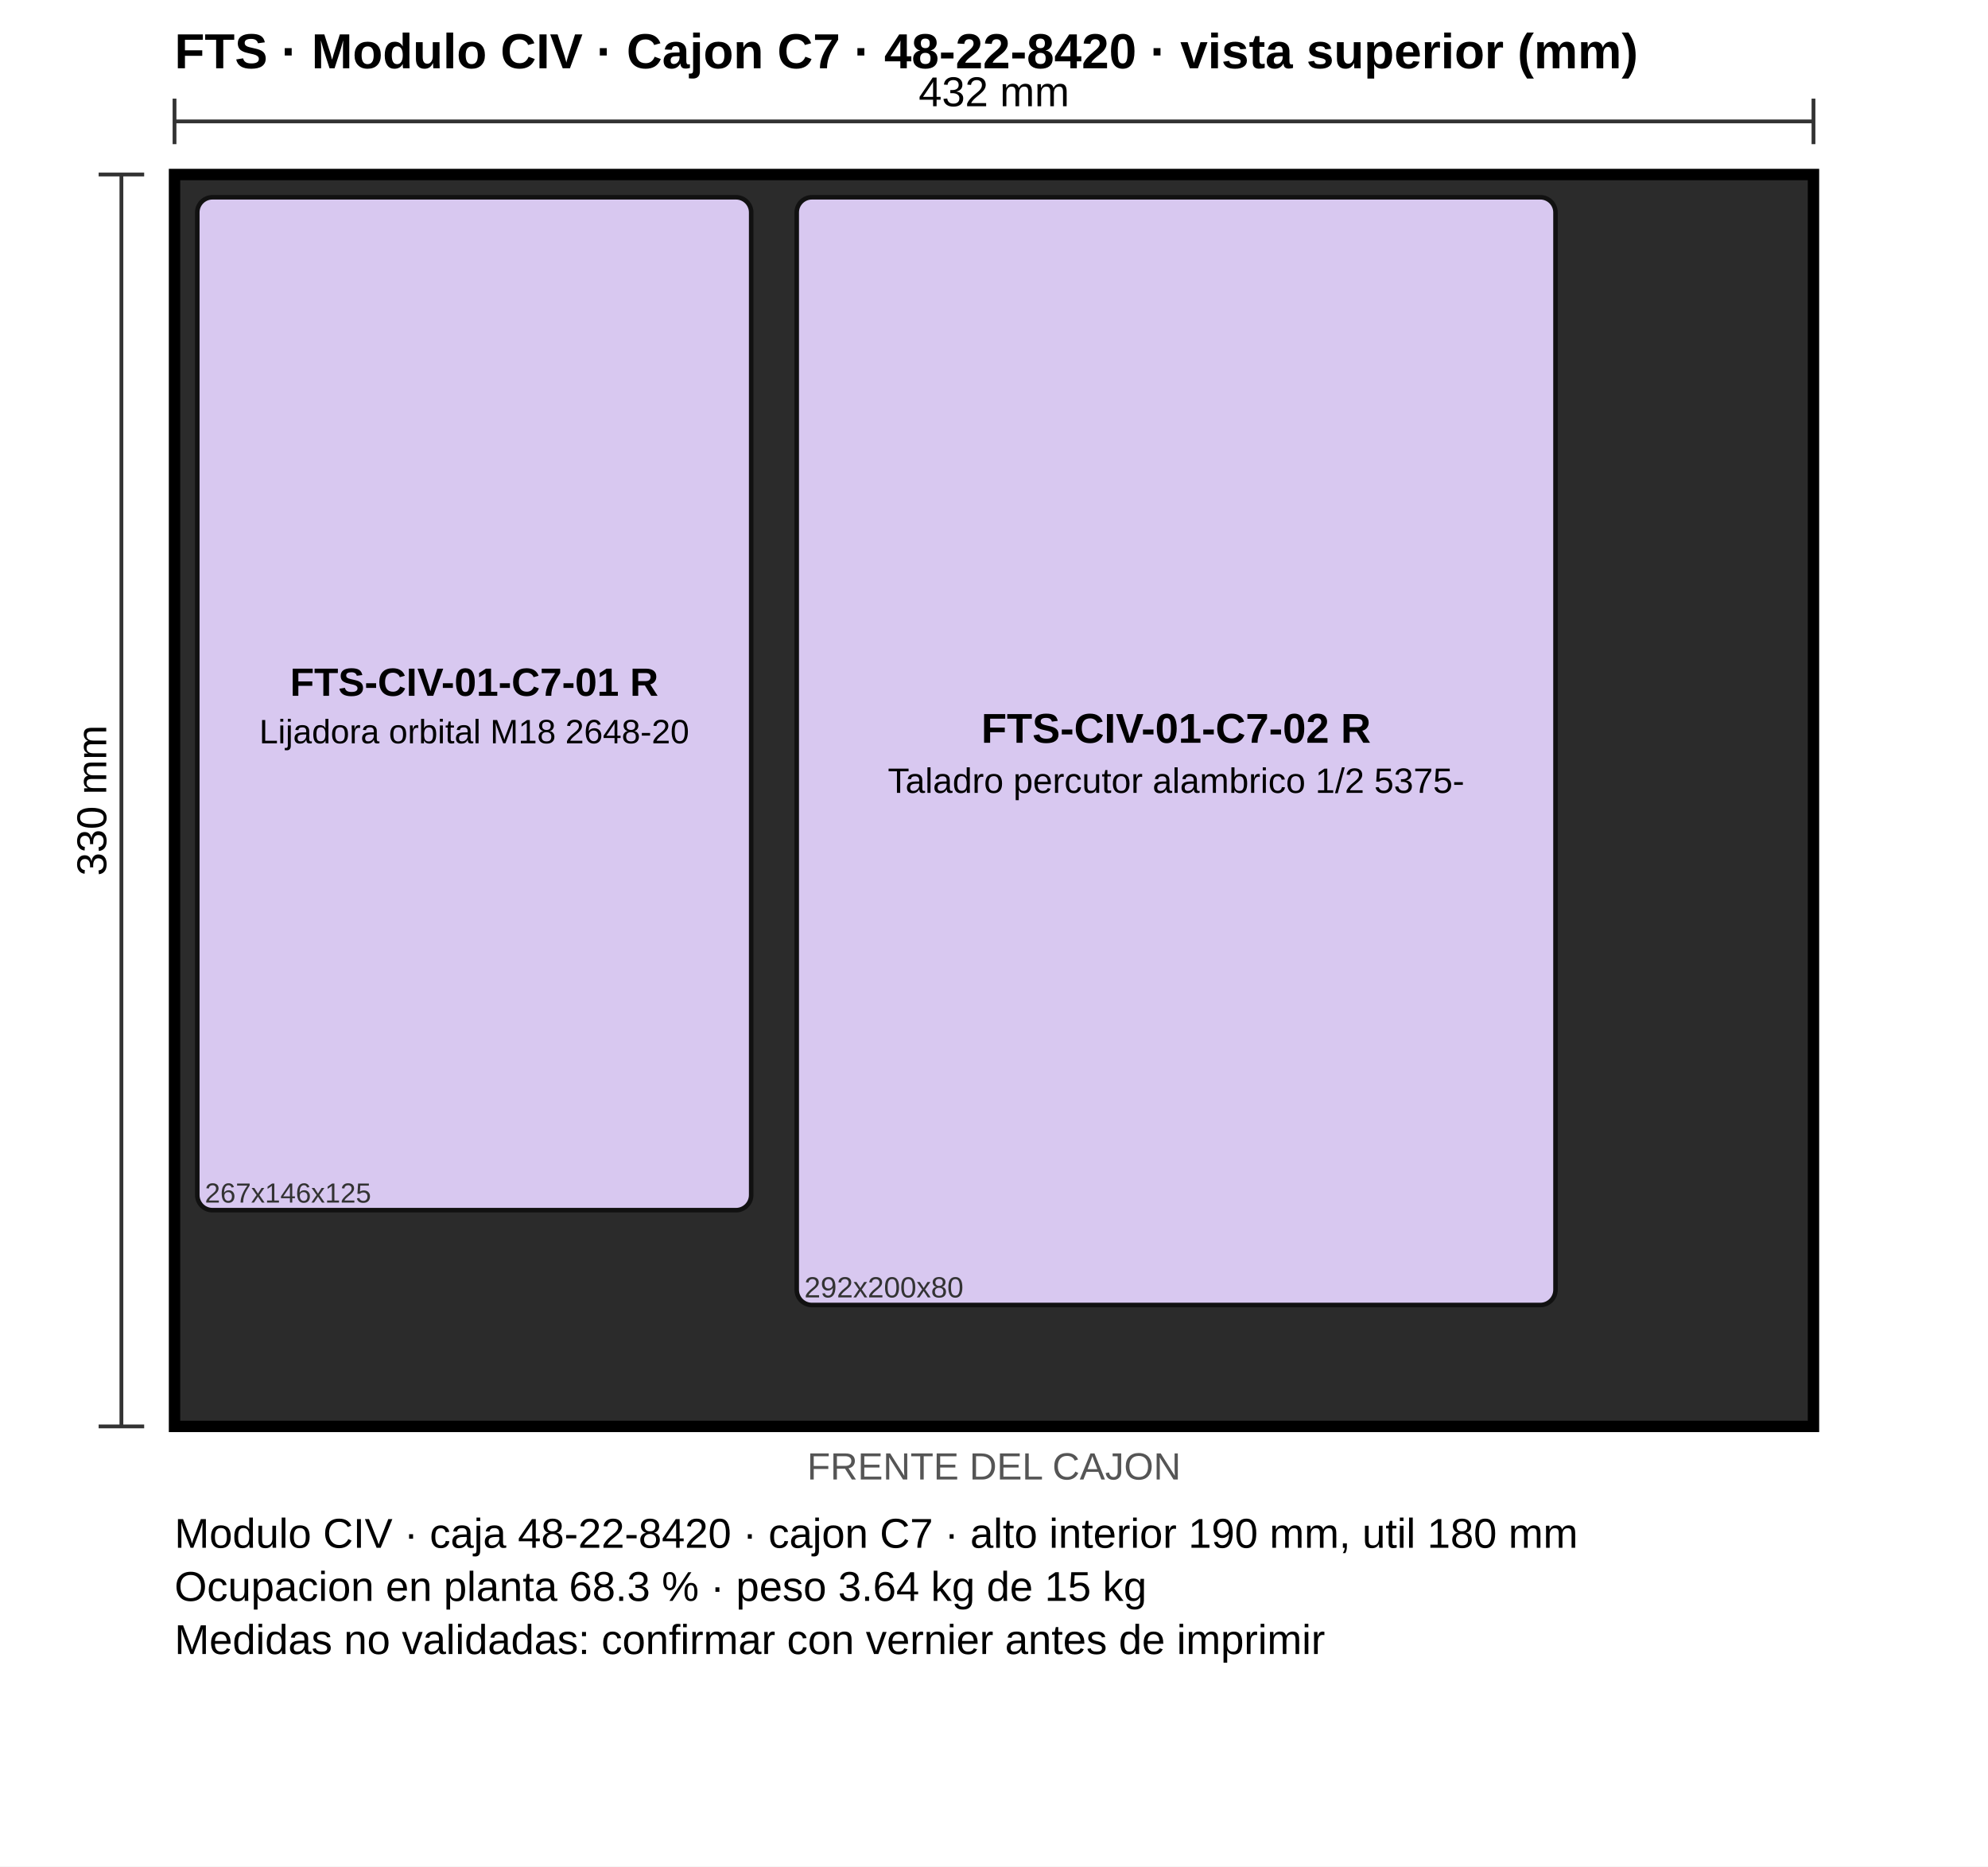
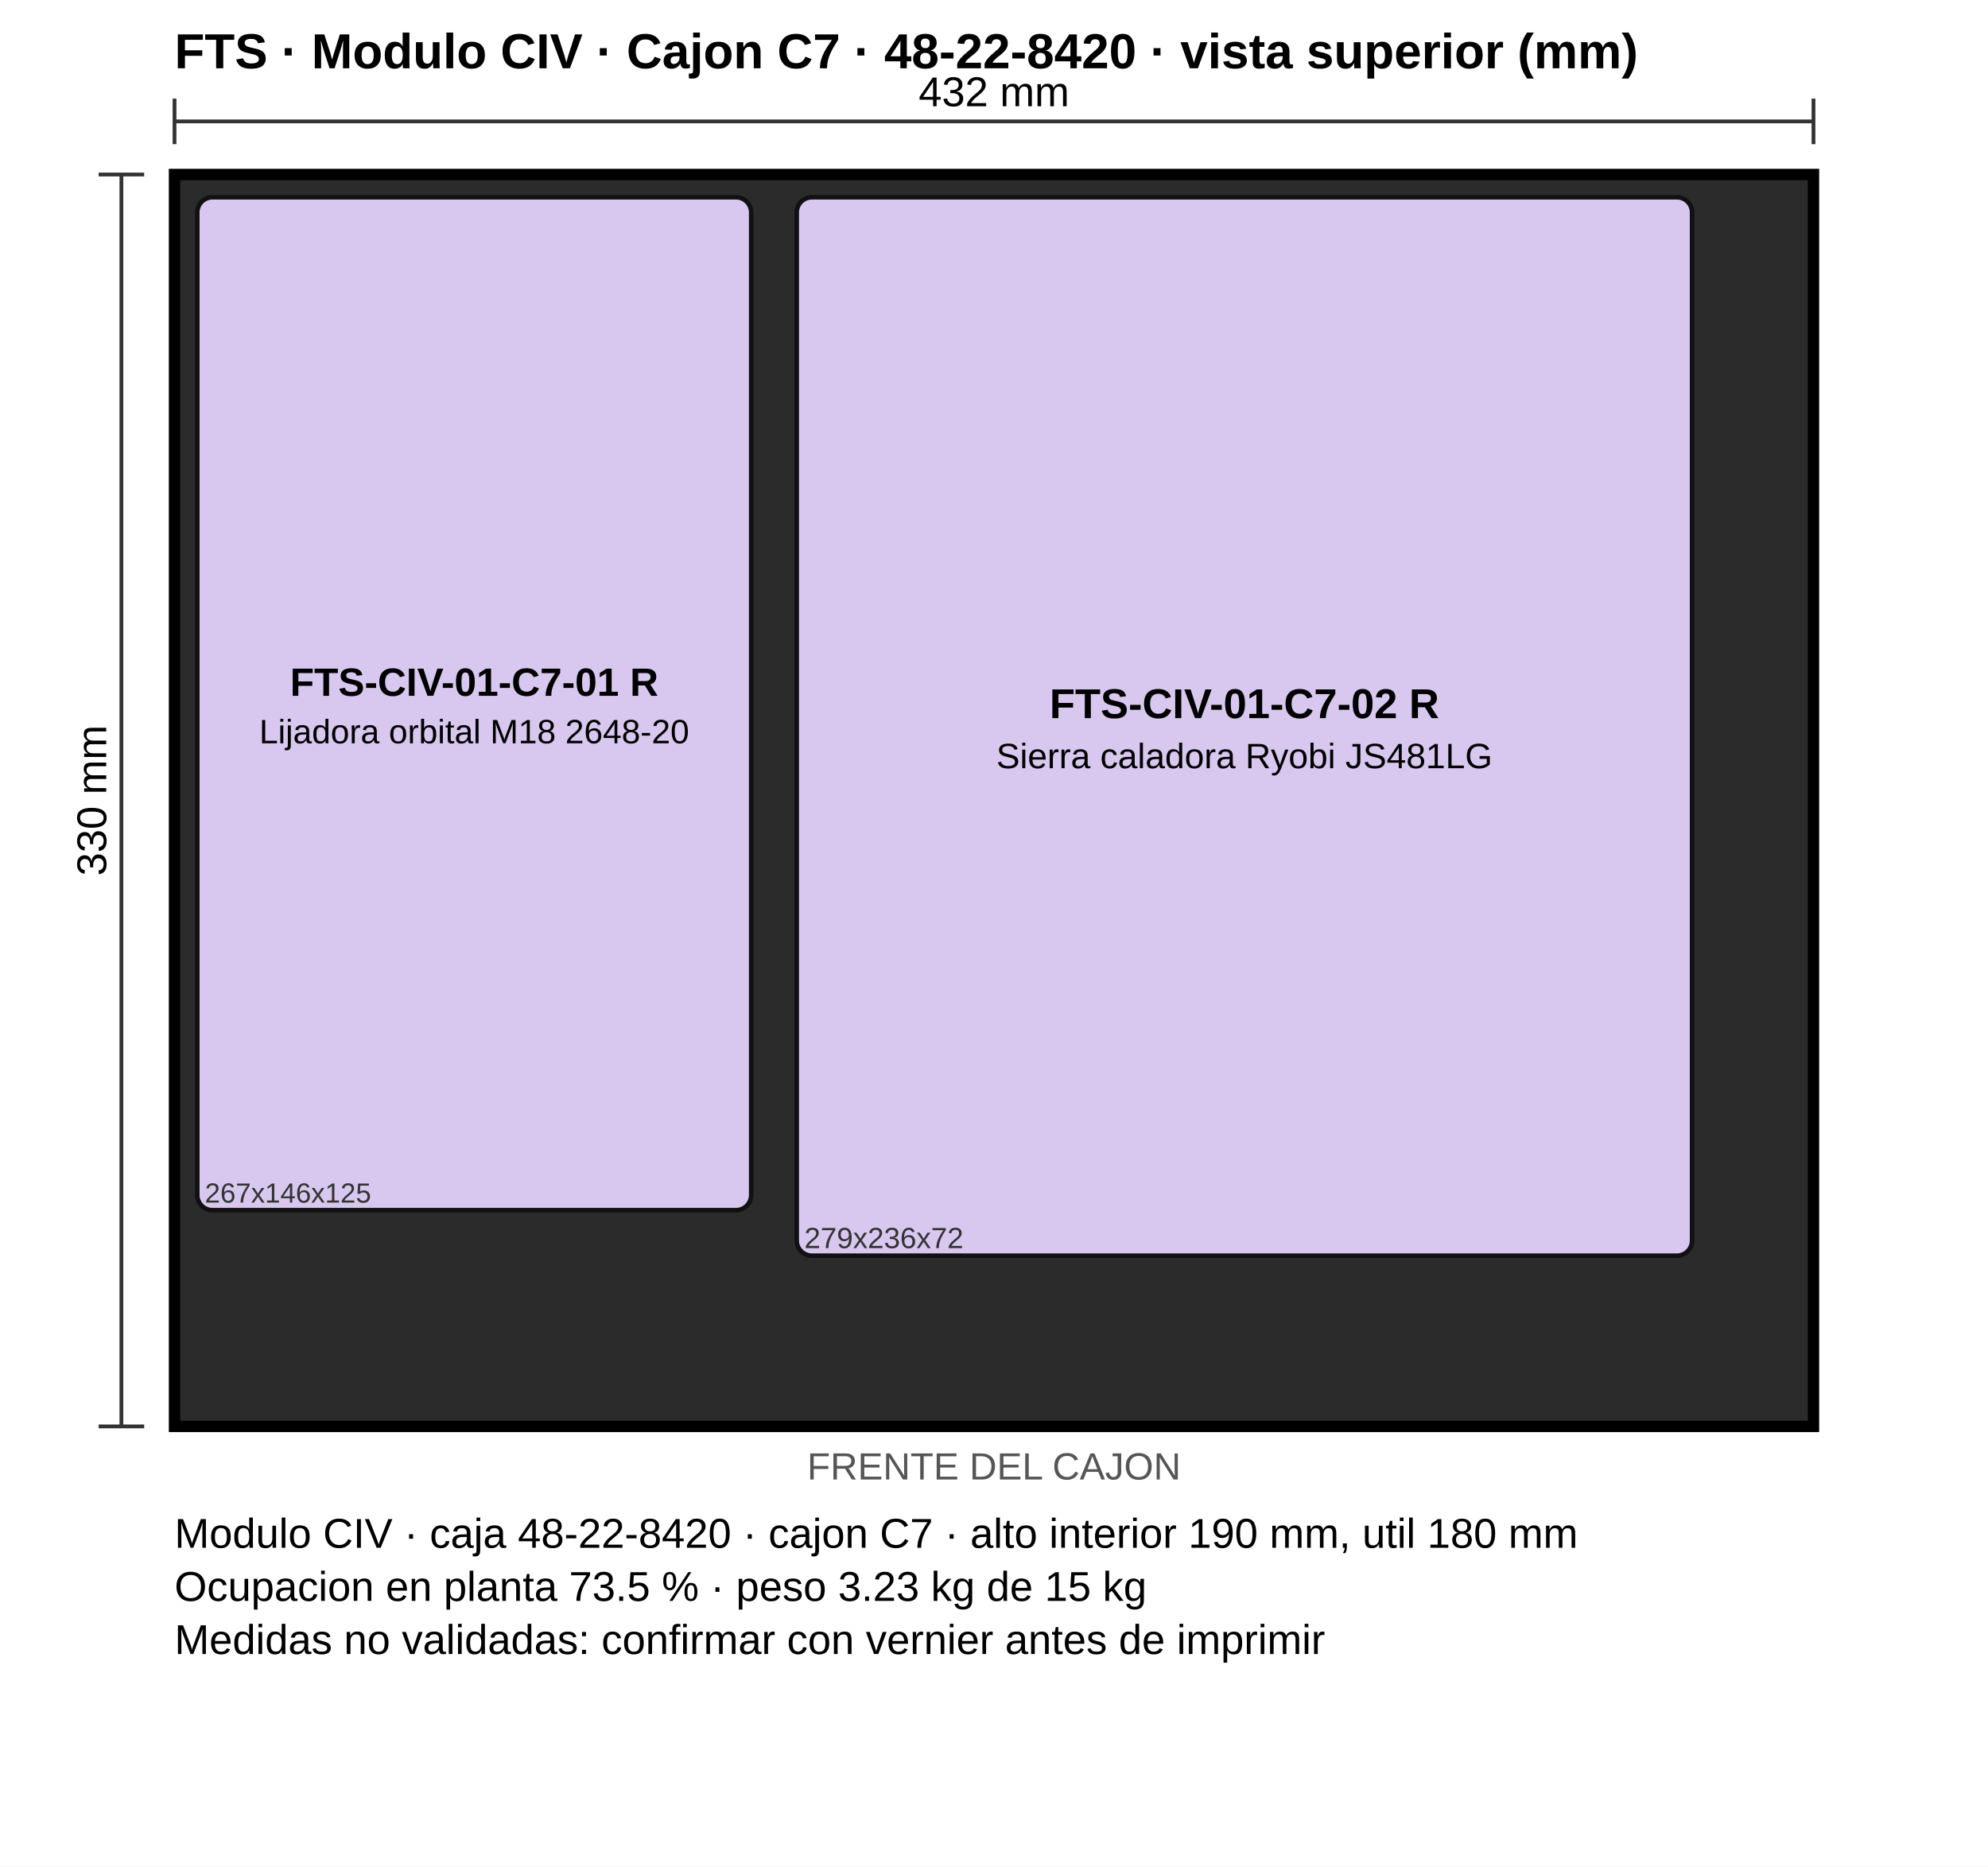
<svg xmlns="http://www.w3.org/2000/svg" viewBox="0 0 524 492" width="838" font-family="Arial, sans-serif">
  <rect x="0" y="0" width="524" height="492" fill="#ffffff" />
  <text x="46" y="18" font-size="13" font-weight="bold">FTS · Modulo CIV · Cajon C7 · 48-22-8420 · vista superior (mm)</text>
  <rect x="46" y="46" width="432" height="330" fill="#2b2b2b" stroke="#000" stroke-width="3" />
  <line x1="46" y1="32" x2="478" y2="32" stroke="#333" stroke-width="1" />
  <line x1="46" y1="26" x2="46" y2="38" stroke="#333" />
  <line x1="478" y1="26" x2="478" y2="38" stroke="#333" />
  <text x="262.0" y="28" font-size="11" text-anchor="middle">432 mm</text>
  <line x1="32" y1="46" x2="32" y2="376" stroke="#333" />
  <line x1="26" y1="46" x2="38" y2="46" stroke="#333" />
  <line x1="26" y1="376" x2="38" y2="376" stroke="#333" />
  <text x="28" y="211.0" font-size="11" text-anchor="middle" transform="rotate(-90 28 211.0)">330 mm</text>
  <text x="262.0" y="390" font-size="10" text-anchor="middle" fill="#555">FRENTE DEL CAJON</text>
  <rect x="52" y="52" width="146" height="267" rx="4" fill="#D8C8F0" stroke="#111" stroke-width="1.2" />
  <text x="125.0" y="183.414" font-size="10.4" text-anchor="middle" font-weight="bold">FTS-CIV-01-C7-01 R</text>
  <text x="125.0" y="195.929" font-size="8.9" text-anchor="middle">Lijadora orbital M18 2648-20</text>
  <text x="54" y="317" font-size="7.3" fill="#333">267x146x125</text>
-   <rect x="210" y="52" width="200" height="292" rx="4" fill="#D8C8F0" stroke="#111" stroke-width="1.2" />
-   <text x="310.0" y="195.8" font-size="11.0" text-anchor="middle" font-weight="bold">FTS-CIV-01-C7-02 R</text>
-   <text x="310.0" y="209.0" font-size="9.3" text-anchor="middle">Taladro percutor alambrico 1/2 5375-</text>
-   <text x="212" y="342" font-size="7.7" fill="#333">292x200x80</text>
+   <rect x="210" y="52" width="236" height="279" rx="4" fill="#D8C8F0" stroke="#111" stroke-width="1.2" />
+   <text x="328.0" y="189.3" font-size="11.0" text-anchor="middle" font-weight="bold">FTS-CIV-01-C7-02 R</text>
+   <text x="328.0" y="202.5" font-size="9.3" text-anchor="middle">Sierra caladora Ryobi JS481LG</text>
+   <text x="212" y="329" font-size="7.7" fill="#333">279x236x72</text>
  <text x="46" y="408" font-size="11" fill="#000">Modulo CIV · caja 48-22-8420 · cajon C7 · alto interior 190 mm, util 180 mm</text>
-   <text x="46" y="422" font-size="11" fill="#000">Ocupacion en planta 68.3 % · peso 3.64 kg de 15 kg</text>
+   <text x="46" y="422" font-size="11" fill="#000">Ocupacion en planta 73.5 % · peso 3.23 kg de 15 kg</text>
  <text x="46" y="436" font-size="11" fill="#000">Medidas no validadas: confirmar con vernier antes de imprimir</text>
</svg>
